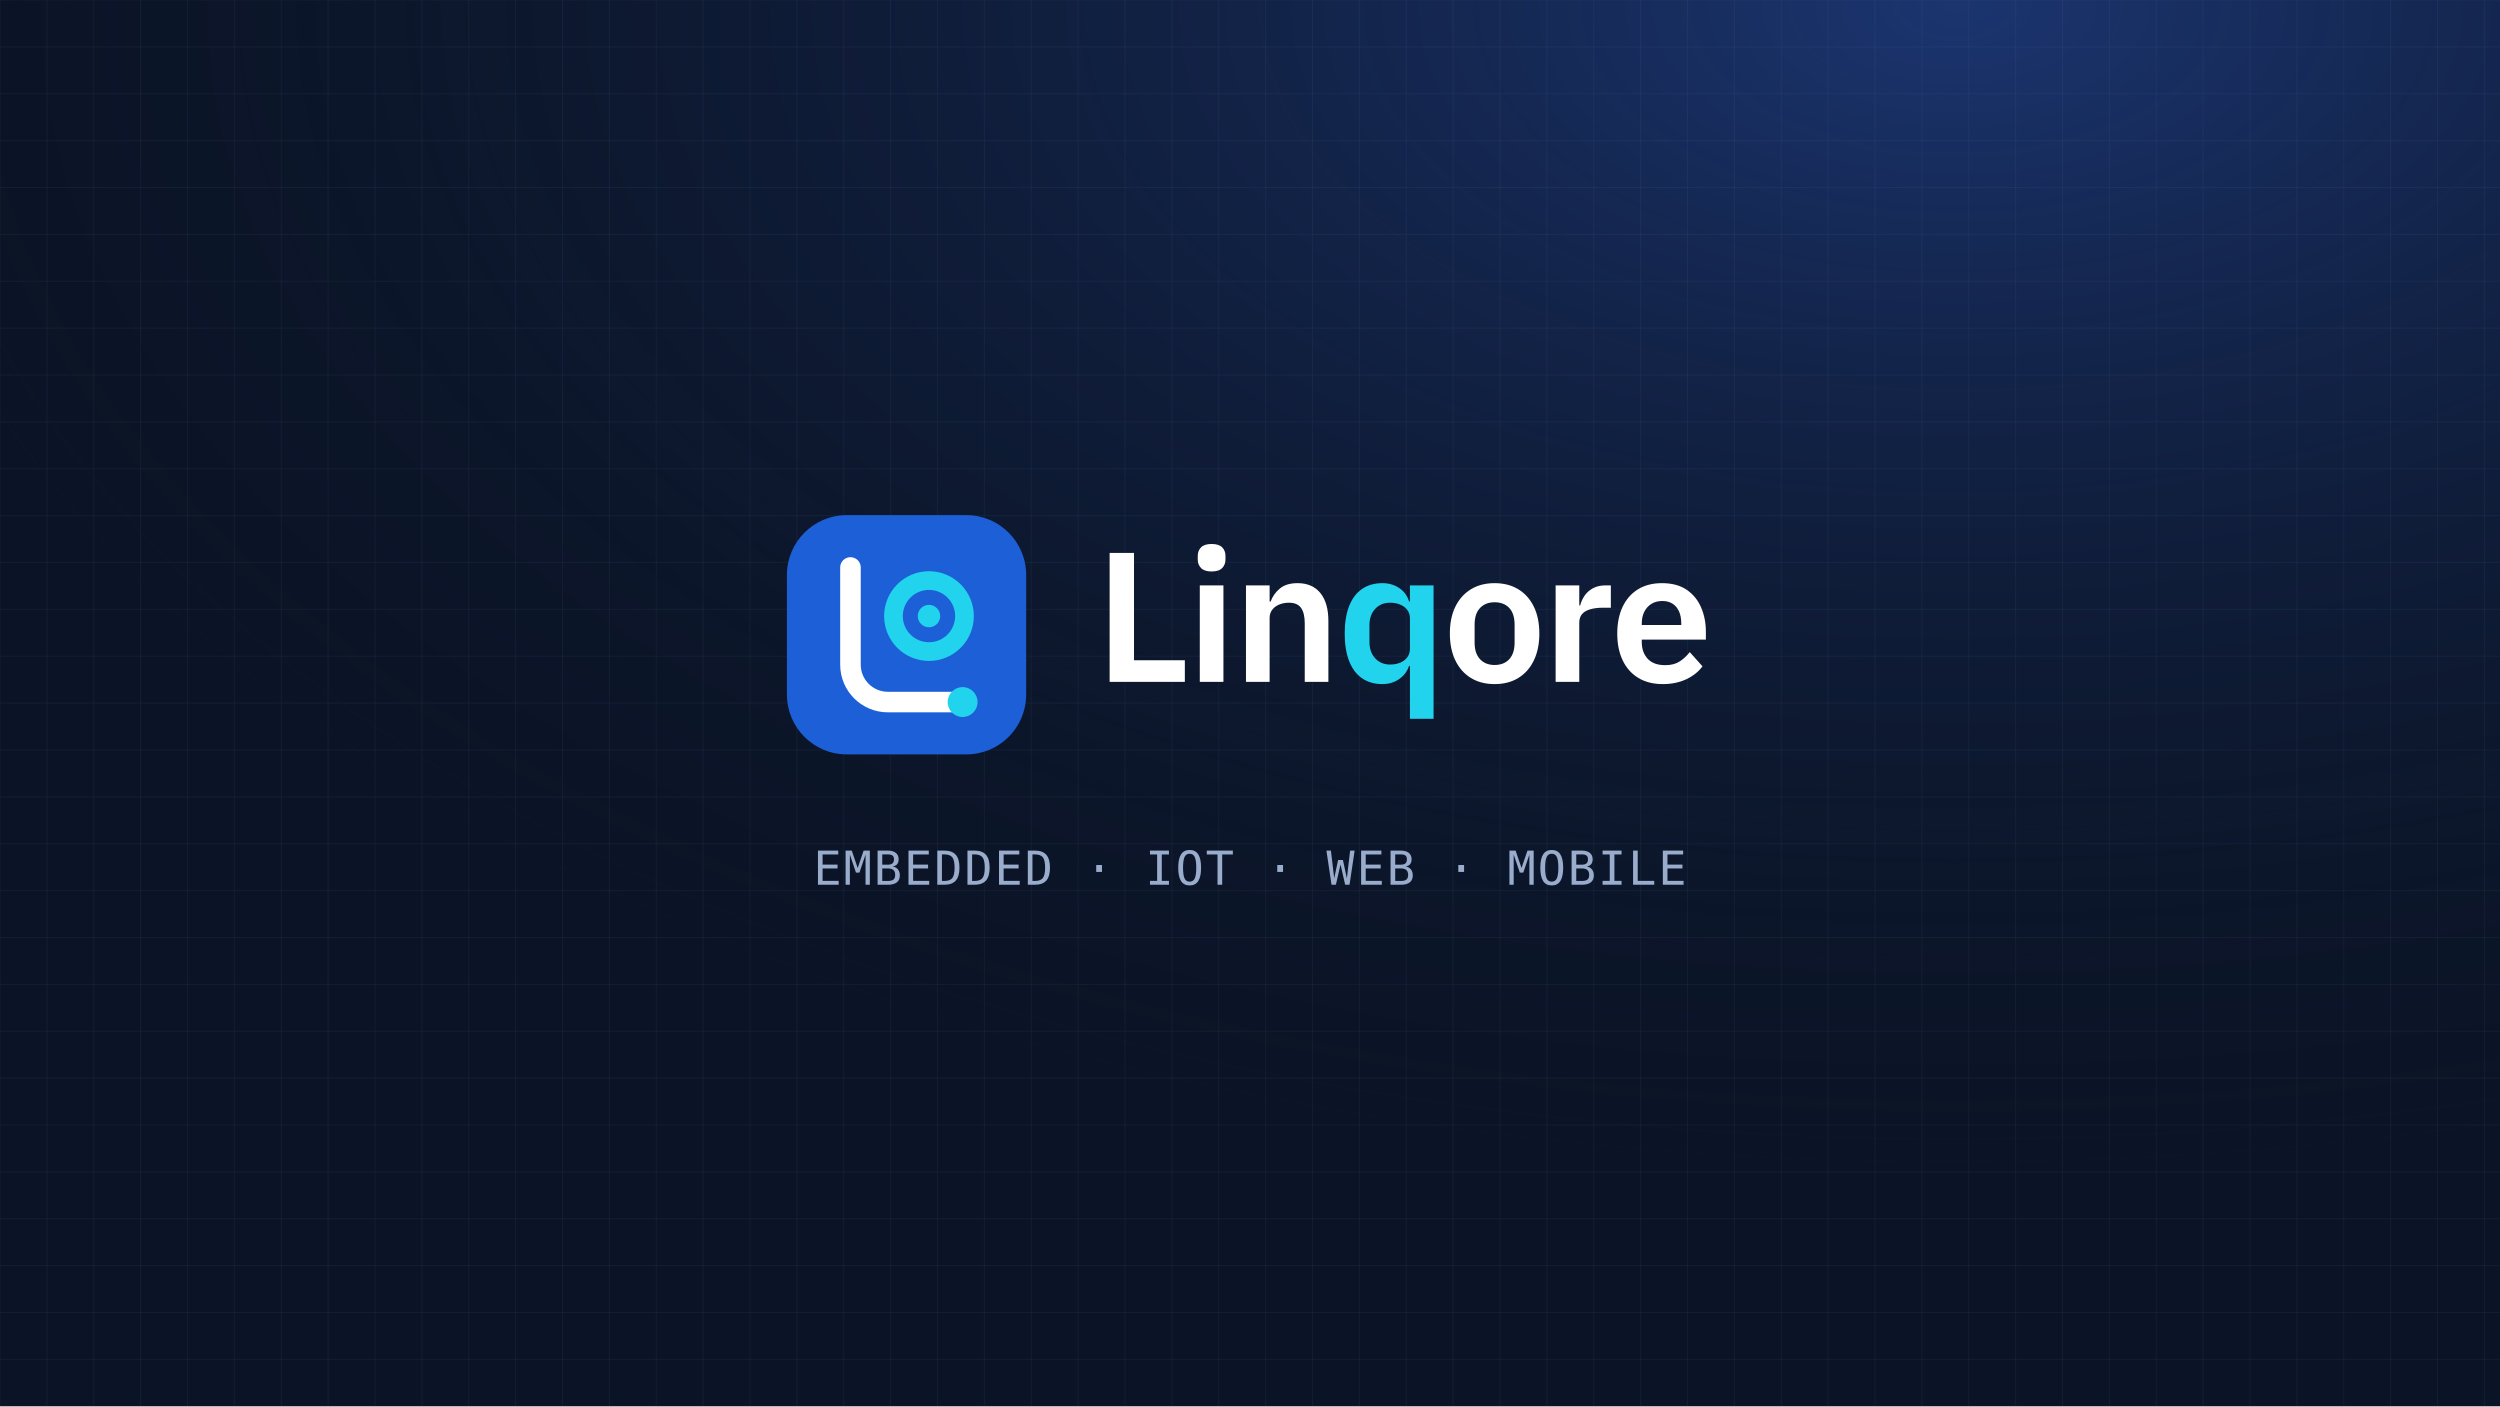
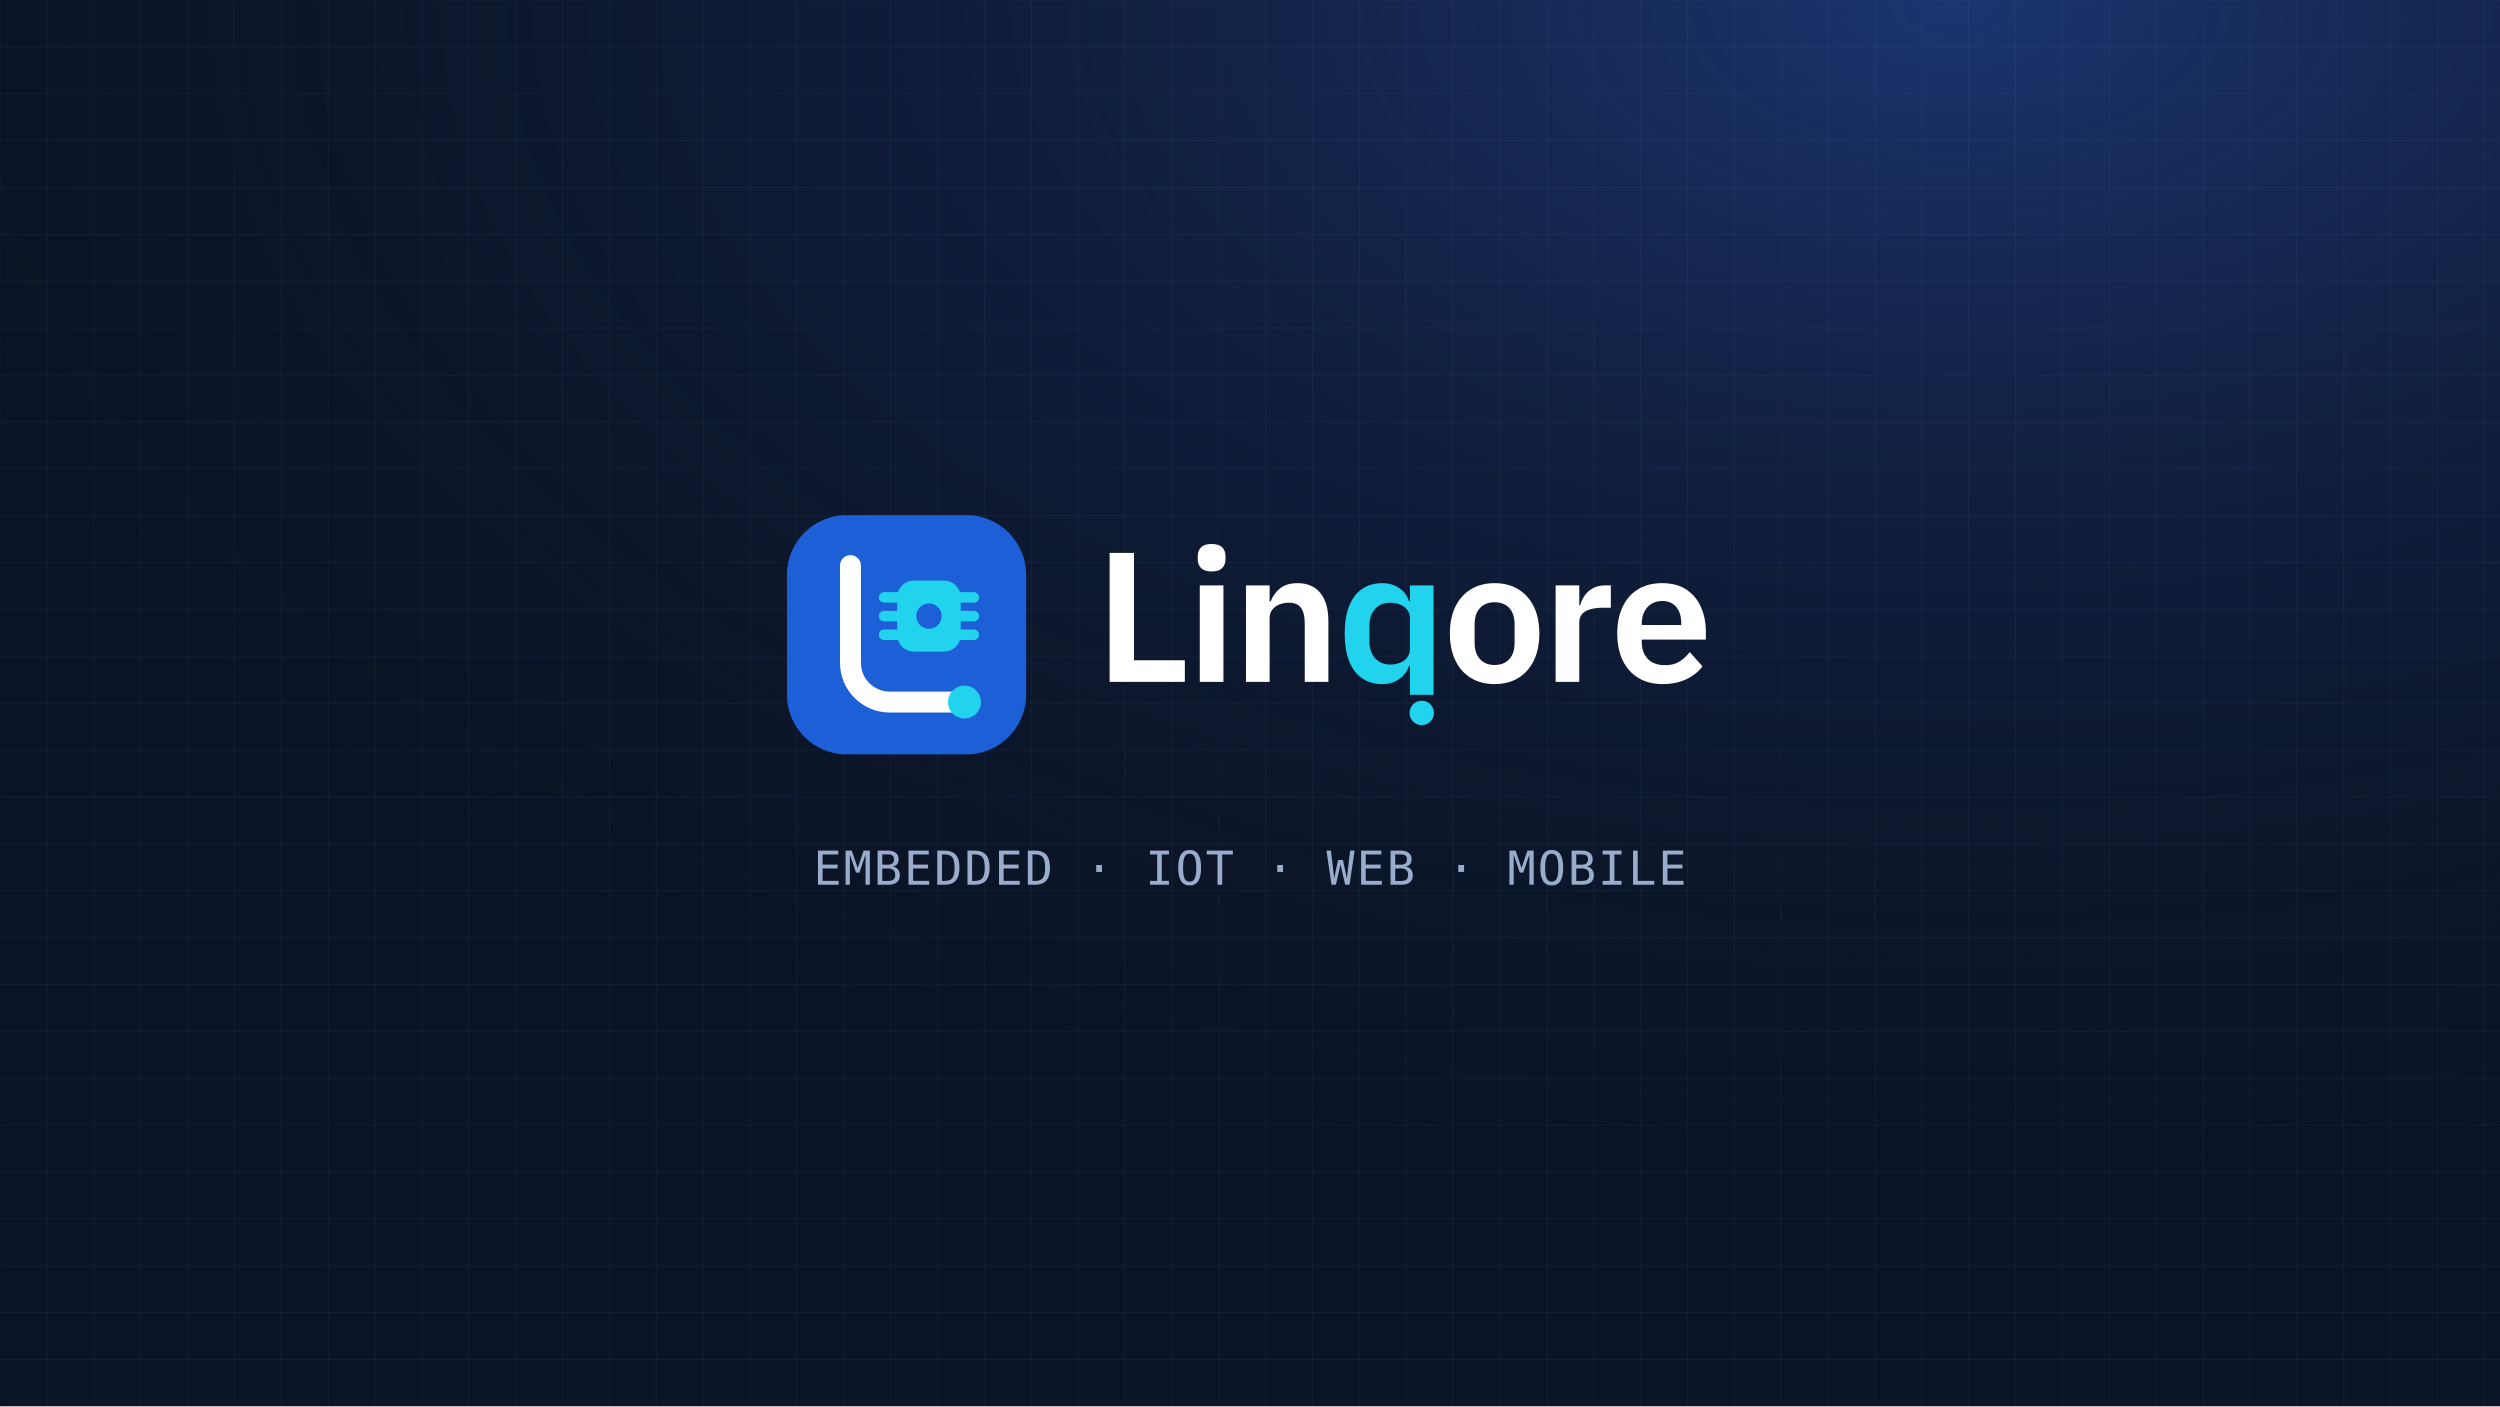
<svg xmlns="http://www.w3.org/2000/svg" viewBox="0 0 2560 1440" width="2560" height="1440">
  <defs>
    <radialGradient id="gl" cx=".78" cy="0" r=".85">
      <stop offset="0" stop-color="#1B3570" />
      <stop offset="1" stop-color="#0B1426" stop-opacity="0" />
    </radialGradient>
  </defs>
  <rect width="2560" height="1440" fill="#0B1426" />
  <rect width="2560" height="1440" fill="url(#gl)" />
  <path d="M0 0V1440" stroke="rgba(148,178,230,.06)" />
  <path d="M48 0V1440" stroke="rgba(148,178,230,.06)" />
  <path d="M96 0V1440" stroke="rgba(148,178,230,.06)" />
  <path d="M144 0V1440" stroke="rgba(148,178,230,.06)" />
  <path d="M192 0V1440" stroke="rgba(148,178,230,.06)" />
  <path d="M240 0V1440" stroke="rgba(148,178,230,.06)" />
  <path d="M288 0V1440" stroke="rgba(148,178,230,.06)" />
  <path d="M336 0V1440" stroke="rgba(148,178,230,.06)" />
  <path d="M384 0V1440" stroke="rgba(148,178,230,.06)" />
  <path d="M432 0V1440" stroke="rgba(148,178,230,.06)" />
  <path d="M480 0V1440" stroke="rgba(148,178,230,.06)" />
  <path d="M528 0V1440" stroke="rgba(148,178,230,.06)" />
  <path d="M576 0V1440" stroke="rgba(148,178,230,.06)" />
  <path d="M624 0V1440" stroke="rgba(148,178,230,.06)" />
  <path d="M672 0V1440" stroke="rgba(148,178,230,.06)" />
  <path d="M720 0V1440" stroke="rgba(148,178,230,.06)" />
  <path d="M768 0V1440" stroke="rgba(148,178,230,.06)" />
  <path d="M816 0V1440" stroke="rgba(148,178,230,.06)" />
  <path d="M864 0V1440" stroke="rgba(148,178,230,.06)" />
  <path d="M912 0V1440" stroke="rgba(148,178,230,.06)" />
  <path d="M960 0V1440" stroke="rgba(148,178,230,.06)" />
  <path d="M1008 0V1440" stroke="rgba(148,178,230,.06)" />
  <path d="M1056 0V1440" stroke="rgba(148,178,230,.06)" />
  <path d="M1104 0V1440" stroke="rgba(148,178,230,.06)" />
  <path d="M1152 0V1440" stroke="rgba(148,178,230,.06)" />
  <path d="M1200 0V1440" stroke="rgba(148,178,230,.06)" />
  <path d="M1248 0V1440" stroke="rgba(148,178,230,.06)" />
  <path d="M1296 0V1440" stroke="rgba(148,178,230,.06)" />
  <path d="M1344 0V1440" stroke="rgba(148,178,230,.06)" />
  <path d="M1392 0V1440" stroke="rgba(148,178,230,.06)" />
  <path d="M1440 0V1440" stroke="rgba(148,178,230,.06)" />
  <path d="M1488 0V1440" stroke="rgba(148,178,230,.06)" />
  <path d="M1536 0V1440" stroke="rgba(148,178,230,.06)" />
  <path d="M1584 0V1440" stroke="rgba(148,178,230,.06)" />
  <path d="M1632 0V1440" stroke="rgba(148,178,230,.06)" />
  <path d="M1680 0V1440" stroke="rgba(148,178,230,.06)" />
  <path d="M1728 0V1440" stroke="rgba(148,178,230,.06)" />
  <path d="M1776 0V1440" stroke="rgba(148,178,230,.06)" />
  <path d="M1824 0V1440" stroke="rgba(148,178,230,.06)" />
  <path d="M1872 0V1440" stroke="rgba(148,178,230,.06)" />
  <path d="M1920 0V1440" stroke="rgba(148,178,230,.06)" />
  <path d="M1968 0V1440" stroke="rgba(148,178,230,.06)" />
  <path d="M2016 0V1440" stroke="rgba(148,178,230,.06)" />
  <path d="M2064 0V1440" stroke="rgba(148,178,230,.06)" />
  <path d="M2112 0V1440" stroke="rgba(148,178,230,.06)" />
  <path d="M2160 0V1440" stroke="rgba(148,178,230,.06)" />
  <path d="M2208 0V1440" stroke="rgba(148,178,230,.06)" />
  <path d="M2256 0V1440" stroke="rgba(148,178,230,.06)" />
  <path d="M2304 0V1440" stroke="rgba(148,178,230,.06)" />
  <path d="M2352 0V1440" stroke="rgba(148,178,230,.06)" />
  <path d="M2400 0V1440" stroke="rgba(148,178,230,.06)" />
  <path d="M2448 0V1440" stroke="rgba(148,178,230,.06)" />
  <path d="M2496 0V1440" stroke="rgba(148,178,230,.06)" />
  <path d="M2544 0V1440" stroke="rgba(148,178,230,.06)" />
  <path d="M0 0H2560" stroke="rgba(148,178,230,.06)" />
  <path d="M0 48H2560" stroke="rgba(148,178,230,.06)" />
  <path d="M0 96H2560" stroke="rgba(148,178,230,.06)" />
  <path d="M0 144H2560" stroke="rgba(148,178,230,.06)" />
  <path d="M0 192H2560" stroke="rgba(148,178,230,.06)" />
  <path d="M0 240H2560" stroke="rgba(148,178,230,.06)" />
  <path d="M0 288H2560" stroke="rgba(148,178,230,.06)" />
  <path d="M0 336H2560" stroke="rgba(148,178,230,.06)" />
  <path d="M0 384H2560" stroke="rgba(148,178,230,.06)" />
  <path d="M0 432H2560" stroke="rgba(148,178,230,.06)" />
  <path d="M0 480H2560" stroke="rgba(148,178,230,.06)" />
  <path d="M0 528H2560" stroke="rgba(148,178,230,.06)" />
  <path d="M0 576H2560" stroke="rgba(148,178,230,.06)" />
  <path d="M0 624H2560" stroke="rgba(148,178,230,.06)" />
  <path d="M0 672H2560" stroke="rgba(148,178,230,.06)" />
  <path d="M0 720H2560" stroke="rgba(148,178,230,.06)" />
  <path d="M0 768H2560" stroke="rgba(148,178,230,.06)" />
  <path d="M0 816H2560" stroke="rgba(148,178,230,.06)" />
  <path d="M0 864H2560" stroke="rgba(148,178,230,.06)" />
  <path d="M0 912H2560" stroke="rgba(148,178,230,.06)" />
  <path d="M0 960H2560" stroke="rgba(148,178,230,.06)" />
  <path d="M0 1008H2560" stroke="rgba(148,178,230,.06)" />
  <path d="M0 1056H2560" stroke="rgba(148,178,230,.06)" />
  <path d="M0 1104H2560" stroke="rgba(148,178,230,.06)" />
  <path d="M0 1152H2560" stroke="rgba(148,178,230,.06)" />
  <path d="M0 1200H2560" stroke="rgba(148,178,230,.06)" />
  <path d="M0 1248H2560" stroke="rgba(148,178,230,.06)" />
  <path d="M0 1296H2560" stroke="rgba(148,178,230,.06)" />
  <path d="M0 1344H2560" stroke="rgba(148,178,230,.06)" />
  <path d="M0 1392H2560" stroke="rgba(148,178,230,.06)" />
  <g transform="translate(805.80 527.50) scale(3.8281)">
    <rect width="64" height="64" rx="16" fill="#1D5FD6" />
-     <path d="M17 14v26a10 10 0 0 0 10 10h20" fill="none" stroke="#FFFFFF" stroke-width="5.5" stroke-linecap="round" />
-     <circle cx="38" cy="27" r="9.5" fill="none" stroke="#22D3EE" stroke-width="5" />
-     <circle cx="38" cy="27" r="3" fill="#22D3EE" />
-     <circle cx="47" cy="50" r="4" fill="#22D3EE" />
+     <path d="M17 13.5v26a10.5 10.5 0 0 0 10.5 10.5H46" fill="none" stroke="#FFFFFF" stroke-width="5.6" stroke-linecap="round" />
+     <path d="M26 22h3.5M26 27h3.5M26 32h3.5M46.5 22h3.5M46.5 27h3.5M46.5 32h3.5" stroke="#22D3EE" stroke-width="2.8" stroke-linecap="round" />
+     <rect x="29.5" y="17.5" width="17" height="19" rx="4.5" fill="#22D3EE" />
+     <circle cx="38" cy="27" r="3.4" fill="#1D5FD6" />
+     <circle cx="47.5" cy="50" r="4.4" fill="#22D3EE" />
  </g>
  <g transform="translate(1120.80 698.24) scale(0.18919)">
    <path fill="#FFFFFF" d="M488.805 0.0H81.72V-698.0H213.661V-117.006H488.805Z" />
    <path fill="#FFFFFF" d="M633.69 -597.519Q594.59 -597.519 576.597 -616.012Q558.605 -634.504 558.605 -662.26V-681.605Q558.605 -710.065 576.597 -728.205Q594.59 -746.345 633.69 -746.345Q673.086 -746.345 690.931 -728.205Q708.776 -710.065 708.776 -681.605V-662.26Q708.776 -634.504 690.931 -616.012Q673.086 -597.519 633.69 -597.519ZM569.72 0.0V-522.345H697.661V0.0Z" />
    <path fill="#FFFFFF" d="M947.661 0.0H819.72V-522.345H947.661V-434.82H953.071Q968.546 -476.705 1003.398 -505.525Q1038.251 -534.345 1099.071 -534.345Q1179.071 -534.345 1222.398 -480.818Q1265.726 -427.29 1265.726 -329.59V0.0H1137.785V-317.0Q1137.785 -372.351 1117.802 -400.428Q1097.82 -428.504 1051.805 -428.504Q1025.571 -428.504 1001.796 -419.414Q978.021 -410.324 962.841 -391.749Q947.661 -373.173 947.661 -345.31Z" />
-     <path fill="#22D3EE" d="M1707.08 200.0V-86.82H1702.375Q1687.835 -42.345 1648.925 -15.173Q1610.015 12.0 1558.425 12.0Q1493.015 12.0 1447.277 -19.942Q1401.54 -51.885 1377.802 -113.237Q1354.065 -174.59 1354.065 -261.525Q1354.065 -348.755 1377.802 -409.608Q1401.54 -470.46 1447.277 -502.403Q1493.015 -534.345 1558.425 -534.345Q1610.015 -534.345 1649.367 -507.673Q1688.72 -481.0 1702.375 -435.525H1707.08V-522.345H1835.021V200.0ZM1599.46 -93.841Q1630.115 -93.841 1654.475 -103.873Q1678.835 -113.906 1692.957 -133.176Q1707.08 -152.445 1707.08 -179.1V-345.015Q1707.08 -370.49 1692.957 -389.317Q1678.835 -408.144 1654.475 -418.324Q1630.115 -428.504 1599.46 -428.504Q1550.086 -428.504 1519.046 -395.17Q1488.006 -361.835 1488.006 -306.23V-216.115Q1488.006 -161.215 1519.046 -127.528Q1550.086 -93.841 1599.46 -93.841Z" />
+     <clipPath id="qc11">
+       <rect x="-1000" y="-2000" width="5348" height="2070" />
+     </clipPath>
+     <path clip-path="url(#qc11)" fill="#22D3EE" d="M1707.08 200.0V-86.82H1702.375Q1687.835 -42.345 1648.925 -15.173Q1610.015 12.0 1558.425 12.0Q1493.015 12.0 1447.277 -19.942Q1401.54 -51.885 1377.802 -113.237Q1354.065 -174.59 1354.065 -261.525Q1354.065 -348.755 1377.802 -409.608Q1401.54 -470.46 1447.277 -502.403Q1493.015 -534.345 1558.425 -534.345Q1610.015 -534.345 1649.367 -507.673Q1688.72 -481.0 1702.375 -435.525H1707.08V-522.345H1835.021V200.0ZM1599.46 -93.841Q1630.115 -93.841 1654.475 -103.873Q1678.835 -113.906 1692.957 -133.176Q1707.08 -152.445 1707.08 -179.1V-345.015Q1707.08 -370.49 1692.957 -389.317Q1678.835 -408.144 1654.475 -418.324Q1630.115 -428.504 1599.46 -428.504Q1550.086 -428.504 1519.046 -395.17Q1488.006 -361.835 1488.006 -306.23V-216.115Q1488.006 -161.215 1519.046 -127.528Q1550.086 -93.841 1599.46 -93.841Z" />
+     <circle cx="1771" cy="168" r="66" fill="#22D3EE" />
    <path fill="#FFFFFF" d="M2165.41 12.0Q2090.77 12.0 2036.507 -21.5Q1982.245 -55.0 1952.745 -116.558Q1923.245 -178.115 1923.245 -261.525Q1923.245 -345.64 1952.745 -406.493Q1982.245 -467.345 2036.507 -500.845Q2090.77 -534.345 2165.41 -534.345Q2240.05 -534.345 2294.313 -500.845Q2348.575 -467.345 2378.075 -406.493Q2407.575 -345.64 2407.575 -261.525Q2407.575 -178.115 2378.075 -116.558Q2348.575 -55.0 2294.313 -21.5Q2240.05 12.0 2165.41 12.0ZM2165.41 -91.431Q2215.605 -91.431 2244.619 -122.618Q2273.634 -153.805 2273.634 -212.54V-309.805Q2273.634 -369.245 2244.619 -400.08Q2215.605 -430.914 2165.41 -430.914Q2116.215 -430.914 2086.701 -400.08Q2057.186 -369.245 2057.186 -309.805V-212.54Q2057.186 -153.805 2086.701 -122.618Q2116.215 -91.431 2165.41 -91.431Z" />
    <path fill="#FFFFFF" d="M2623.661 0.0H2495.72V-522.345H2623.661V-413.95H2628.661Q2635.546 -441.77 2652.431 -466.442Q2669.316 -491.115 2697.553 -506.73Q2725.791 -522.345 2767.086 -522.345H2794.561V-401.454H2754.611Q2711.611 -401.454 2682.373 -392.774Q2653.136 -384.094 2638.398 -366.504Q2623.661 -348.914 2623.661 -319.684Z" />
    <path fill="#FFFFFF" d="M3075.345 12.0Q2998.295 12.0 2943.122 -21.5Q2887.95 -55.0 2858.597 -116.558Q2829.245 -178.115 2829.245 -261.525Q2829.245 -344.23 2857.892 -405.435Q2886.54 -466.64 2940.655 -500.493Q2994.77 -534.345 3071.115 -534.345Q3152.805 -534.345 3205.273 -498.32Q3257.74 -462.295 3283.33 -402.475Q3308.92 -342.655 3308.92 -271.065V-228.835H2961.891V-216.115Q2961.891 -159.69 2993.931 -125.061Q3025.971 -90.431 3088.805 -90.431Q3136.395 -90.431 3167.255 -110.611Q3198.115 -130.791 3221.64 -161.1L3290.625 -84.144Q3258.575 -40.605 3203.108 -14.302Q3147.64 12.0 3075.345 12.0ZM3073.23 -437.734Q3039.395 -437.734 3014.356 -422.317Q2989.316 -406.9 2975.603 -379.507Q2961.891 -352.115 2961.891 -315.575V-307.87H3175.684V-317.46Q3175.684 -353.59 3163.972 -380.54Q3152.26 -407.49 3129.367 -422.612Q3106.475 -437.734 3073.23 -437.734Z" />
  </g>
  <text x="1280.0" y="906" text-anchor="middle" fill="#9AACCB" font-family="IBM Plex Mono, monospace" font-size="48" letter-spacing="2">EMBEDDED · IOT · WEB · MOBILE</text>
</svg>
